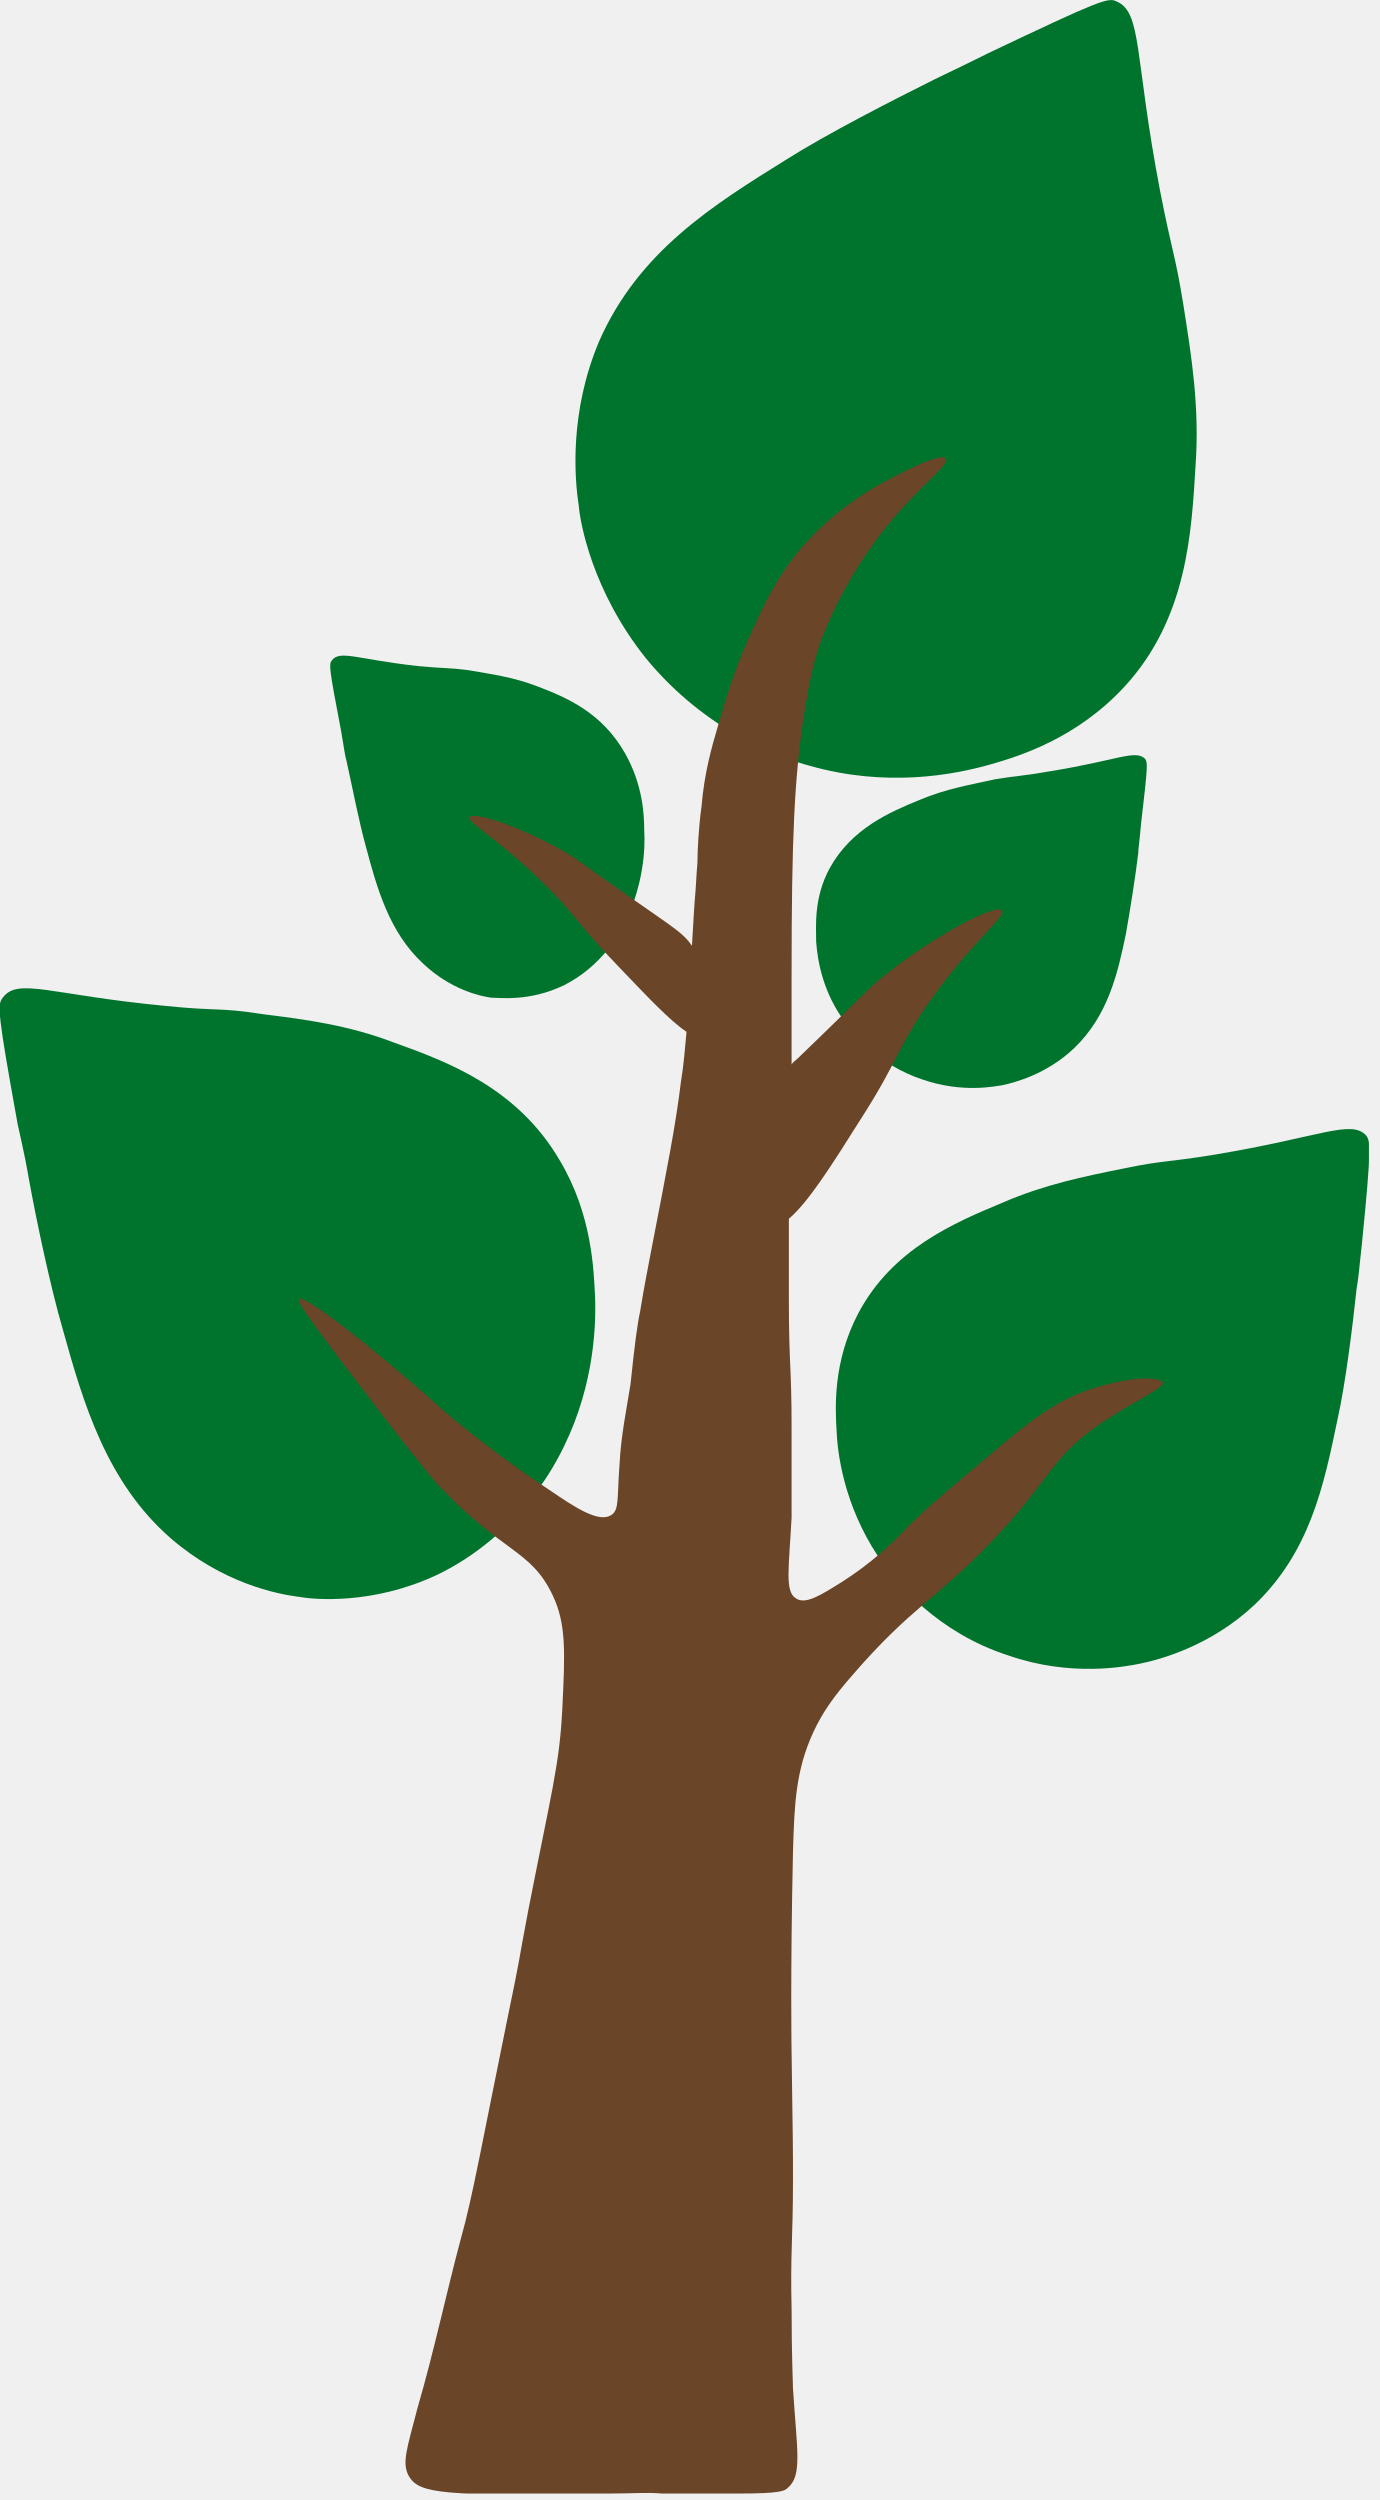
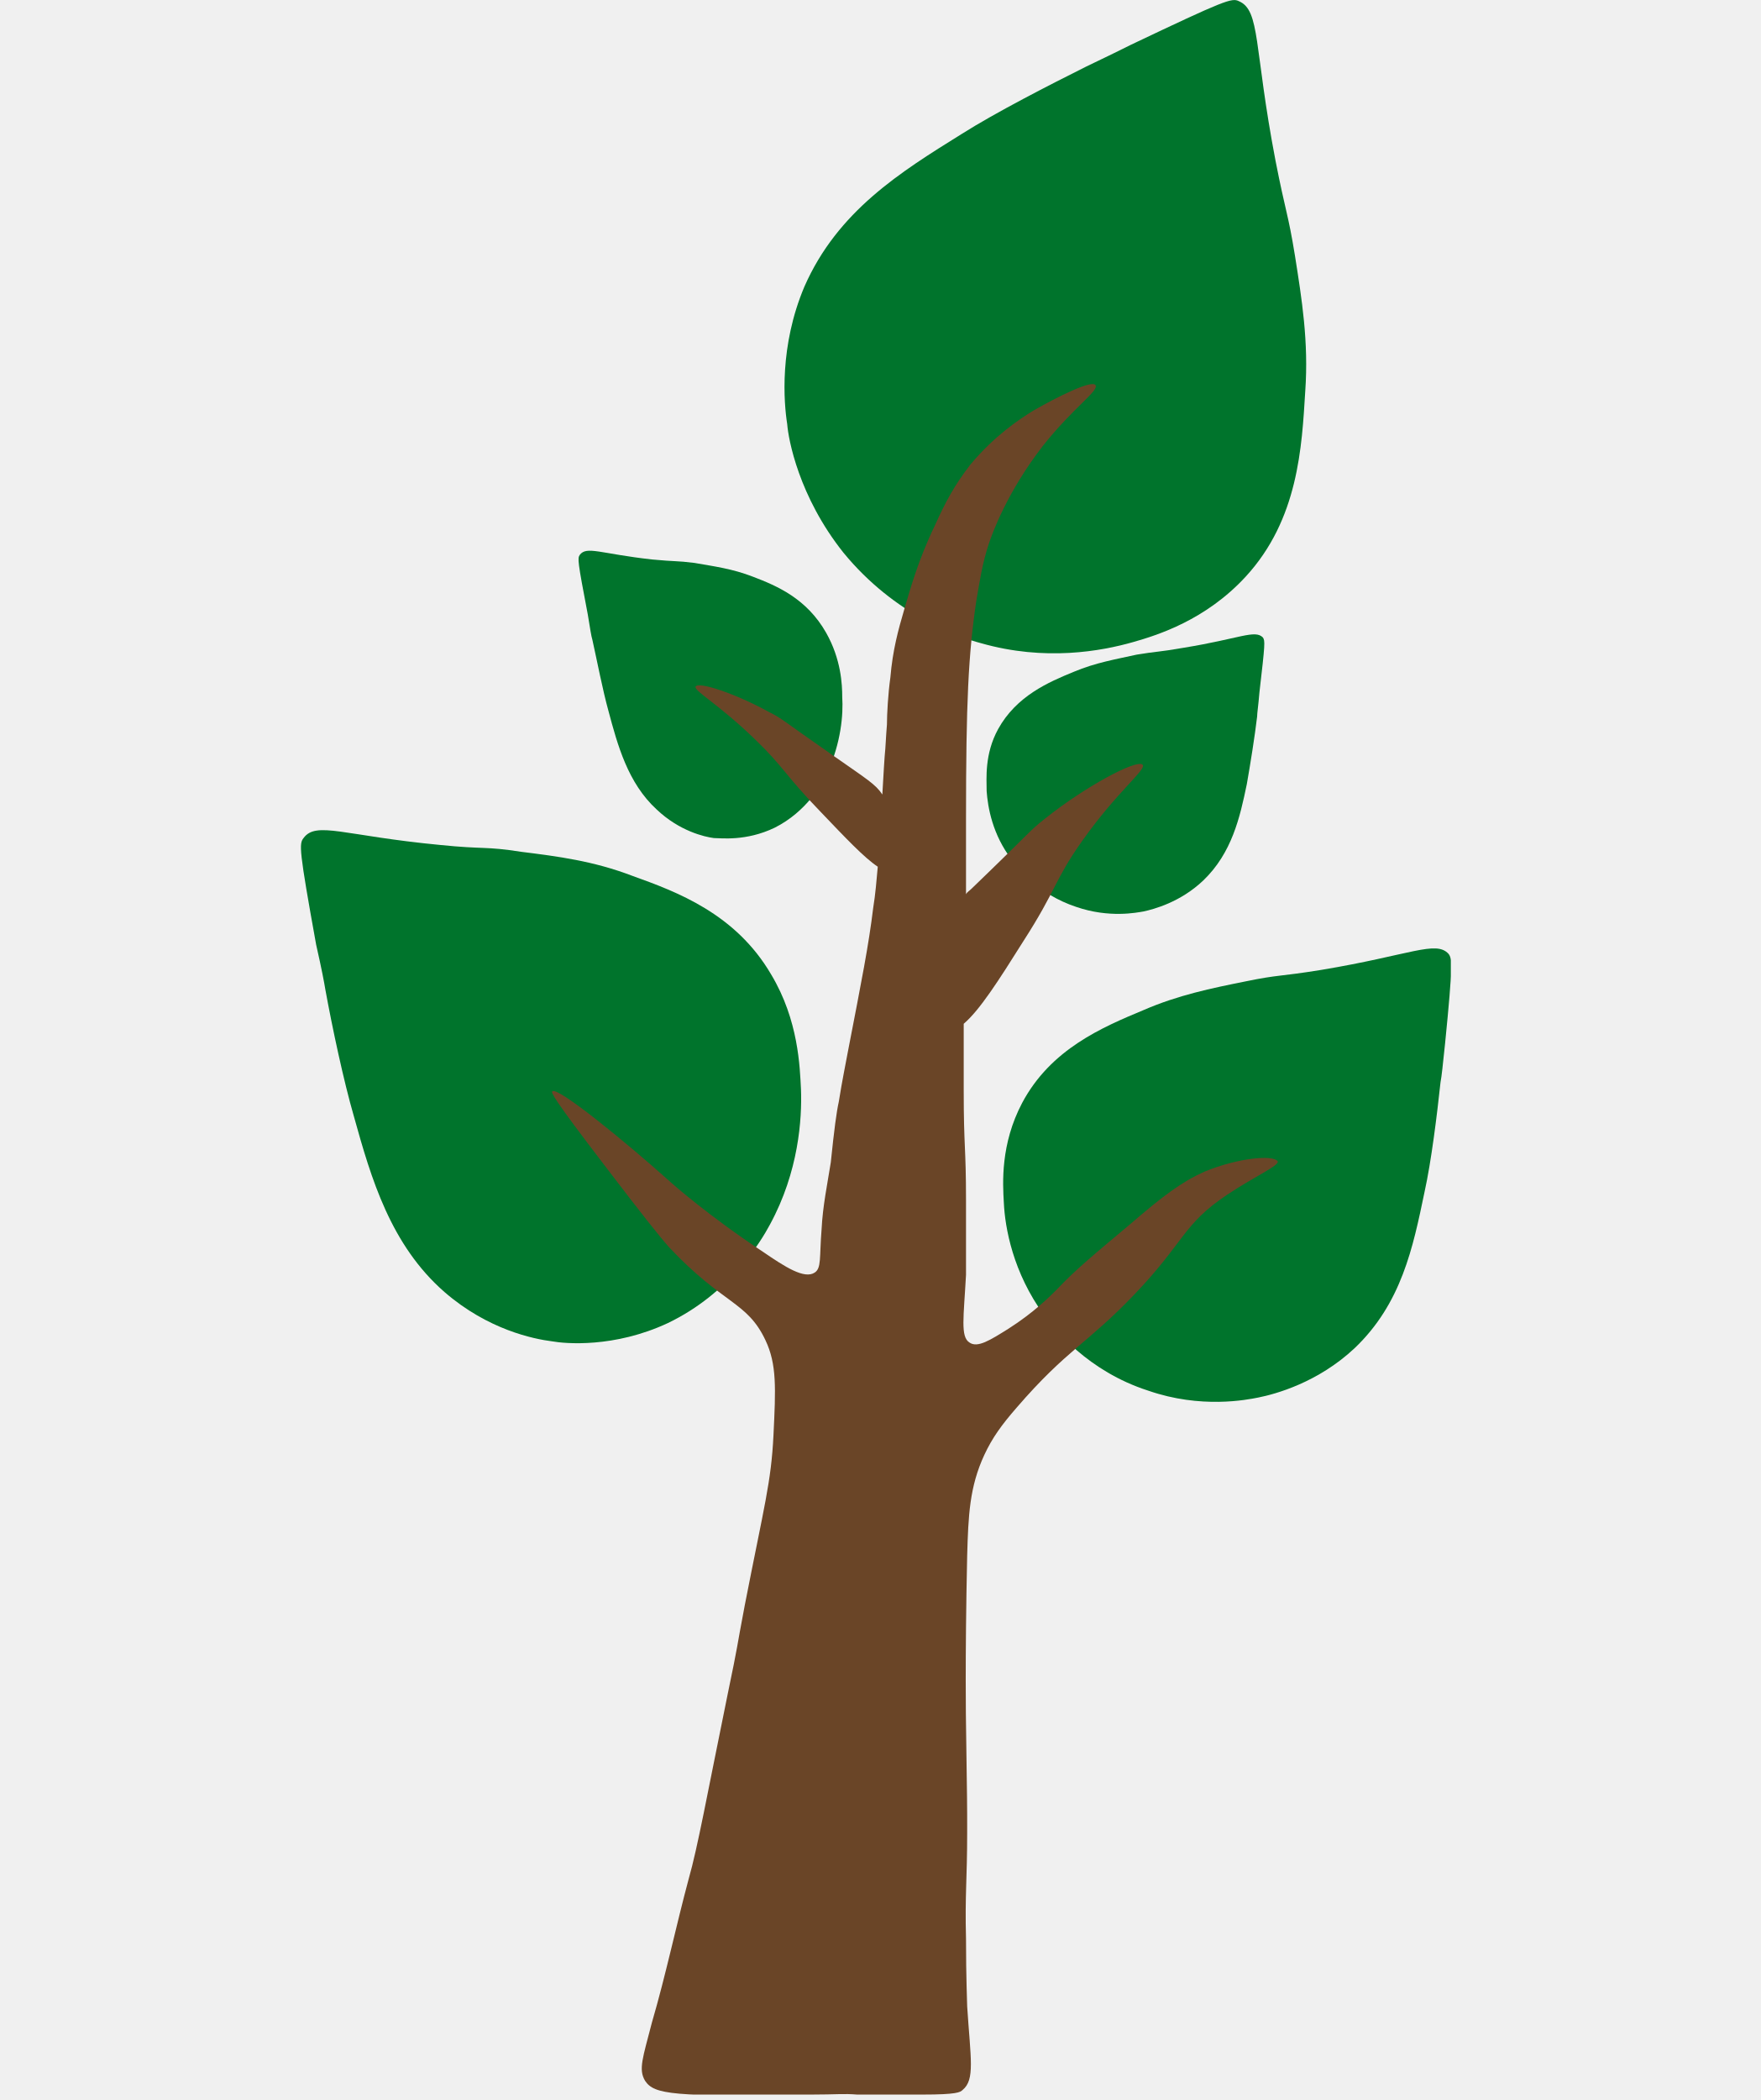
- <svg xmlns="http://www.w3.org/2000/svg" width="64" height="116" viewBox="0 0 64 116" fill="none">
+ <svg xmlns="http://www.w3.org/2000/svg" width="52" height="62" viewBox="0 0 64 116" fill="none">
  <g clip-path="url(#clip0_201_113)">
    <path d="M63.391 52.689C62.695 51.929 61.301 52.752 56.362 53.575C54.019 53.955 54.019 53.829 52.182 54.209C50.282 54.589 48.446 54.969 46.546 55.792C44.266 56.742 41.416 57.945 39.833 60.921C38.63 63.201 38.757 65.354 38.82 66.431C38.883 67.824 39.327 70.294 41.036 72.637C41.606 73.397 43.443 75.74 46.799 76.817C49.712 77.83 52.245 77.323 52.879 77.197C53.829 77.007 56.172 76.373 58.198 74.474C60.795 72.004 61.428 68.901 62.061 65.861C62.441 64.151 62.758 61.555 62.948 59.782C63.011 59.465 63.075 58.832 63.201 57.628C63.645 53.195 63.581 52.942 63.391 52.689Z" fill="#00742C" />
    <path d="M51.802 0.063C53.005 0.57 52.626 2.596 53.829 8.866C54.399 11.779 54.525 11.779 54.905 14.122C55.285 16.529 55.665 18.872 55.475 21.595C55.285 24.698 55.095 28.688 52.182 31.854C49.966 34.26 47.306 35.084 45.976 35.464C44.203 35.97 41.1 36.54 37.553 35.527C36.35 35.21 32.804 34.007 29.954 30.524C27.484 27.421 26.914 24.255 26.851 23.431C26.661 22.228 26.408 19.125 27.801 15.832C29.637 11.652 33.12 9.499 36.477 7.409C38.377 6.206 41.353 4.686 43.38 3.673C43.76 3.483 44.456 3.166 45.849 2.47C51.042 -1.1492e-05 51.422 -0.127 51.802 0.063Z" fill="#00742C" />
    <path d="M0.127 46.293C0.823 45.343 2.343 46.166 7.663 46.673C10.133 46.926 10.133 46.736 12.159 47.053C14.185 47.306 16.149 47.559 18.302 48.383C20.772 49.269 24.001 50.472 25.964 53.829C27.484 56.362 27.548 58.958 27.611 60.161C27.674 61.808 27.484 64.721 25.901 67.634C25.395 68.584 23.685 71.434 20.265 73.08C17.288 74.474 14.565 74.22 13.869 74.094C12.856 73.967 10.322 73.46 7.916 71.371C4.94 68.774 3.863 65.101 2.913 61.681C2.343 59.718 1.71 56.742 1.33 54.652C1.267 54.272 1.14 53.575 0.823 52.182C-0.127 46.926 -0.127 46.609 0.127 46.293Z" fill="#00742C" />
    <path d="M15.389 30.651C15.769 30.144 16.529 30.587 19.378 30.904C20.708 31.031 20.708 30.967 21.721 31.094C22.798 31.284 23.811 31.411 24.951 31.854C26.281 32.361 27.928 33.057 29.004 34.957C29.827 36.413 29.891 37.807 29.891 38.503C29.954 39.453 29.827 41.036 29.067 42.683C28.814 43.253 27.928 44.836 26.154 45.723C24.571 46.483 23.178 46.293 22.798 46.293C22.291 46.229 20.898 45.913 19.632 44.709C18.048 43.253 17.479 41.163 16.972 39.263C16.655 38.123 16.339 36.477 16.085 35.337C16.022 35.147 15.959 34.704 15.832 33.944C15.262 30.967 15.262 30.841 15.389 30.651Z" fill="#00742C" />
    <path d="M53.132 35.21C52.689 34.767 51.865 35.274 48.762 35.78C47.306 36.034 47.306 35.97 46.166 36.16C45.026 36.413 43.886 36.603 42.683 37.11C41.29 37.68 39.517 38.44 38.503 40.276C37.743 41.67 37.87 43 37.87 43.696C37.933 44.583 38.187 46.103 39.263 47.496C39.643 48.002 40.72 49.396 42.81 50.092C44.646 50.726 46.166 50.409 46.546 50.346C47.116 50.219 48.572 49.839 49.839 48.636C51.422 47.116 51.865 45.153 52.245 43.316C52.435 42.24 52.689 40.657 52.815 39.58C52.815 39.39 52.879 39.01 52.942 38.25C53.259 35.527 53.259 35.4 53.132 35.21Z" fill="#00742C" />
    <path d="M49.902 64.721C48.636 65.291 47.623 66.051 45.786 67.634C43.823 69.281 42.81 70.104 41.733 71.244C41.353 71.624 40.467 72.51 39.073 73.397C38.06 74.03 37.364 74.474 36.92 74.157C36.413 73.84 36.603 72.764 36.73 70.421C36.73 70.357 36.73 69.027 36.73 66.304C36.73 63.328 36.603 63.391 36.603 60.225C36.603 58.768 36.603 57.502 36.603 56.552C37.49 55.792 38.503 54.209 39.897 51.992C41.733 49.142 41.606 48.636 43.126 46.483C45.09 43.696 46.736 42.493 46.483 42.24C46.166 41.923 43.316 43.443 41.1 45.216C40.213 45.913 40.403 45.849 37.047 49.079C36.92 49.206 36.794 49.269 36.73 49.396C36.73 48.319 36.73 47.053 36.73 45.216C36.73 38.82 36.857 36.16 37.3 33.184C37.49 32.107 37.617 31.157 37.997 30.017C38.187 29.447 39.01 27.168 40.973 24.634C42.683 22.481 44.076 21.595 43.886 21.278C43.696 20.962 41.796 21.911 40.467 22.671C39.643 23.178 38.313 24.065 36.983 25.648C36.097 26.788 35.59 27.738 35.02 29.004C34.07 30.967 33.627 32.614 33.31 33.69C32.994 34.767 32.677 35.907 32.55 37.427C32.424 38.313 32.361 39.453 32.361 40.023C32.297 40.783 32.297 41.163 32.234 41.796C32.234 41.796 32.171 42.683 32.107 43.886C31.727 43.316 31.284 43.063 29.384 41.733C26.471 39.707 26.598 39.707 25.838 39.327C24.001 38.313 21.912 37.617 21.785 37.933C21.721 38.187 23.051 38.883 25.078 40.846C26.661 42.366 26.724 42.81 28.688 44.836C30.081 46.293 31.094 47.369 31.854 47.876C31.791 48.572 31.727 49.396 31.601 50.156C31.347 52.245 30.967 54.145 30.207 58.072C30.081 58.768 29.891 59.655 29.701 60.858C29.574 61.428 29.448 62.378 29.258 64.214C29.067 65.418 28.814 66.621 28.751 67.888C28.624 69.471 28.751 70.041 28.371 70.294C27.801 70.674 26.724 69.977 25.521 69.154C22.545 67.191 20.455 65.354 20.328 65.228C17.922 63.075 14.122 59.971 13.869 60.288C13.806 60.351 13.869 60.605 16.782 64.404C18.808 67.064 19.822 68.331 20.328 68.901C23.305 72.067 24.635 71.877 25.648 74.03C26.281 75.36 26.218 76.69 26.091 79.287C25.964 81.883 25.584 83.15 24.508 88.659C24.001 91.319 24.191 90.559 23.558 93.599C22.418 99.171 21.912 102.021 21.405 103.794C20.708 106.391 20.138 109.114 19.378 111.71C18.872 113.673 18.618 114.307 18.998 114.94C19.505 115.7 20.518 115.827 28.181 115.7C29.574 115.7 29.954 115.637 30.714 115.7C31.664 115.7 32.804 115.763 34.324 115.7C36.224 115.7 36.413 115.573 36.54 115.447C37.237 114.877 36.983 113.737 36.794 110.824C36.794 110.507 36.73 109.367 36.73 107.087C36.667 104.618 36.794 103.858 36.794 101.198C36.794 99.551 36.794 99.678 36.73 95.245C36.73 95.245 36.667 91.762 36.794 85.936C36.857 83.719 36.92 82.136 37.743 80.363C38.187 79.413 38.693 78.716 39.517 77.767C42.303 74.537 43.443 74.22 46.039 71.497C48.826 68.584 48.699 67.634 51.169 65.988C52.689 64.974 54.019 64.404 53.955 64.151C53.702 63.771 51.739 63.961 49.902 64.721Z" fill="#6A4527" />
  </g>
  <defs>
    <clipPath id="clip0_201_113">
      <rect width="63.518" height="115.7" fill="white" />
    </clipPath>
  </defs>
</svg>
